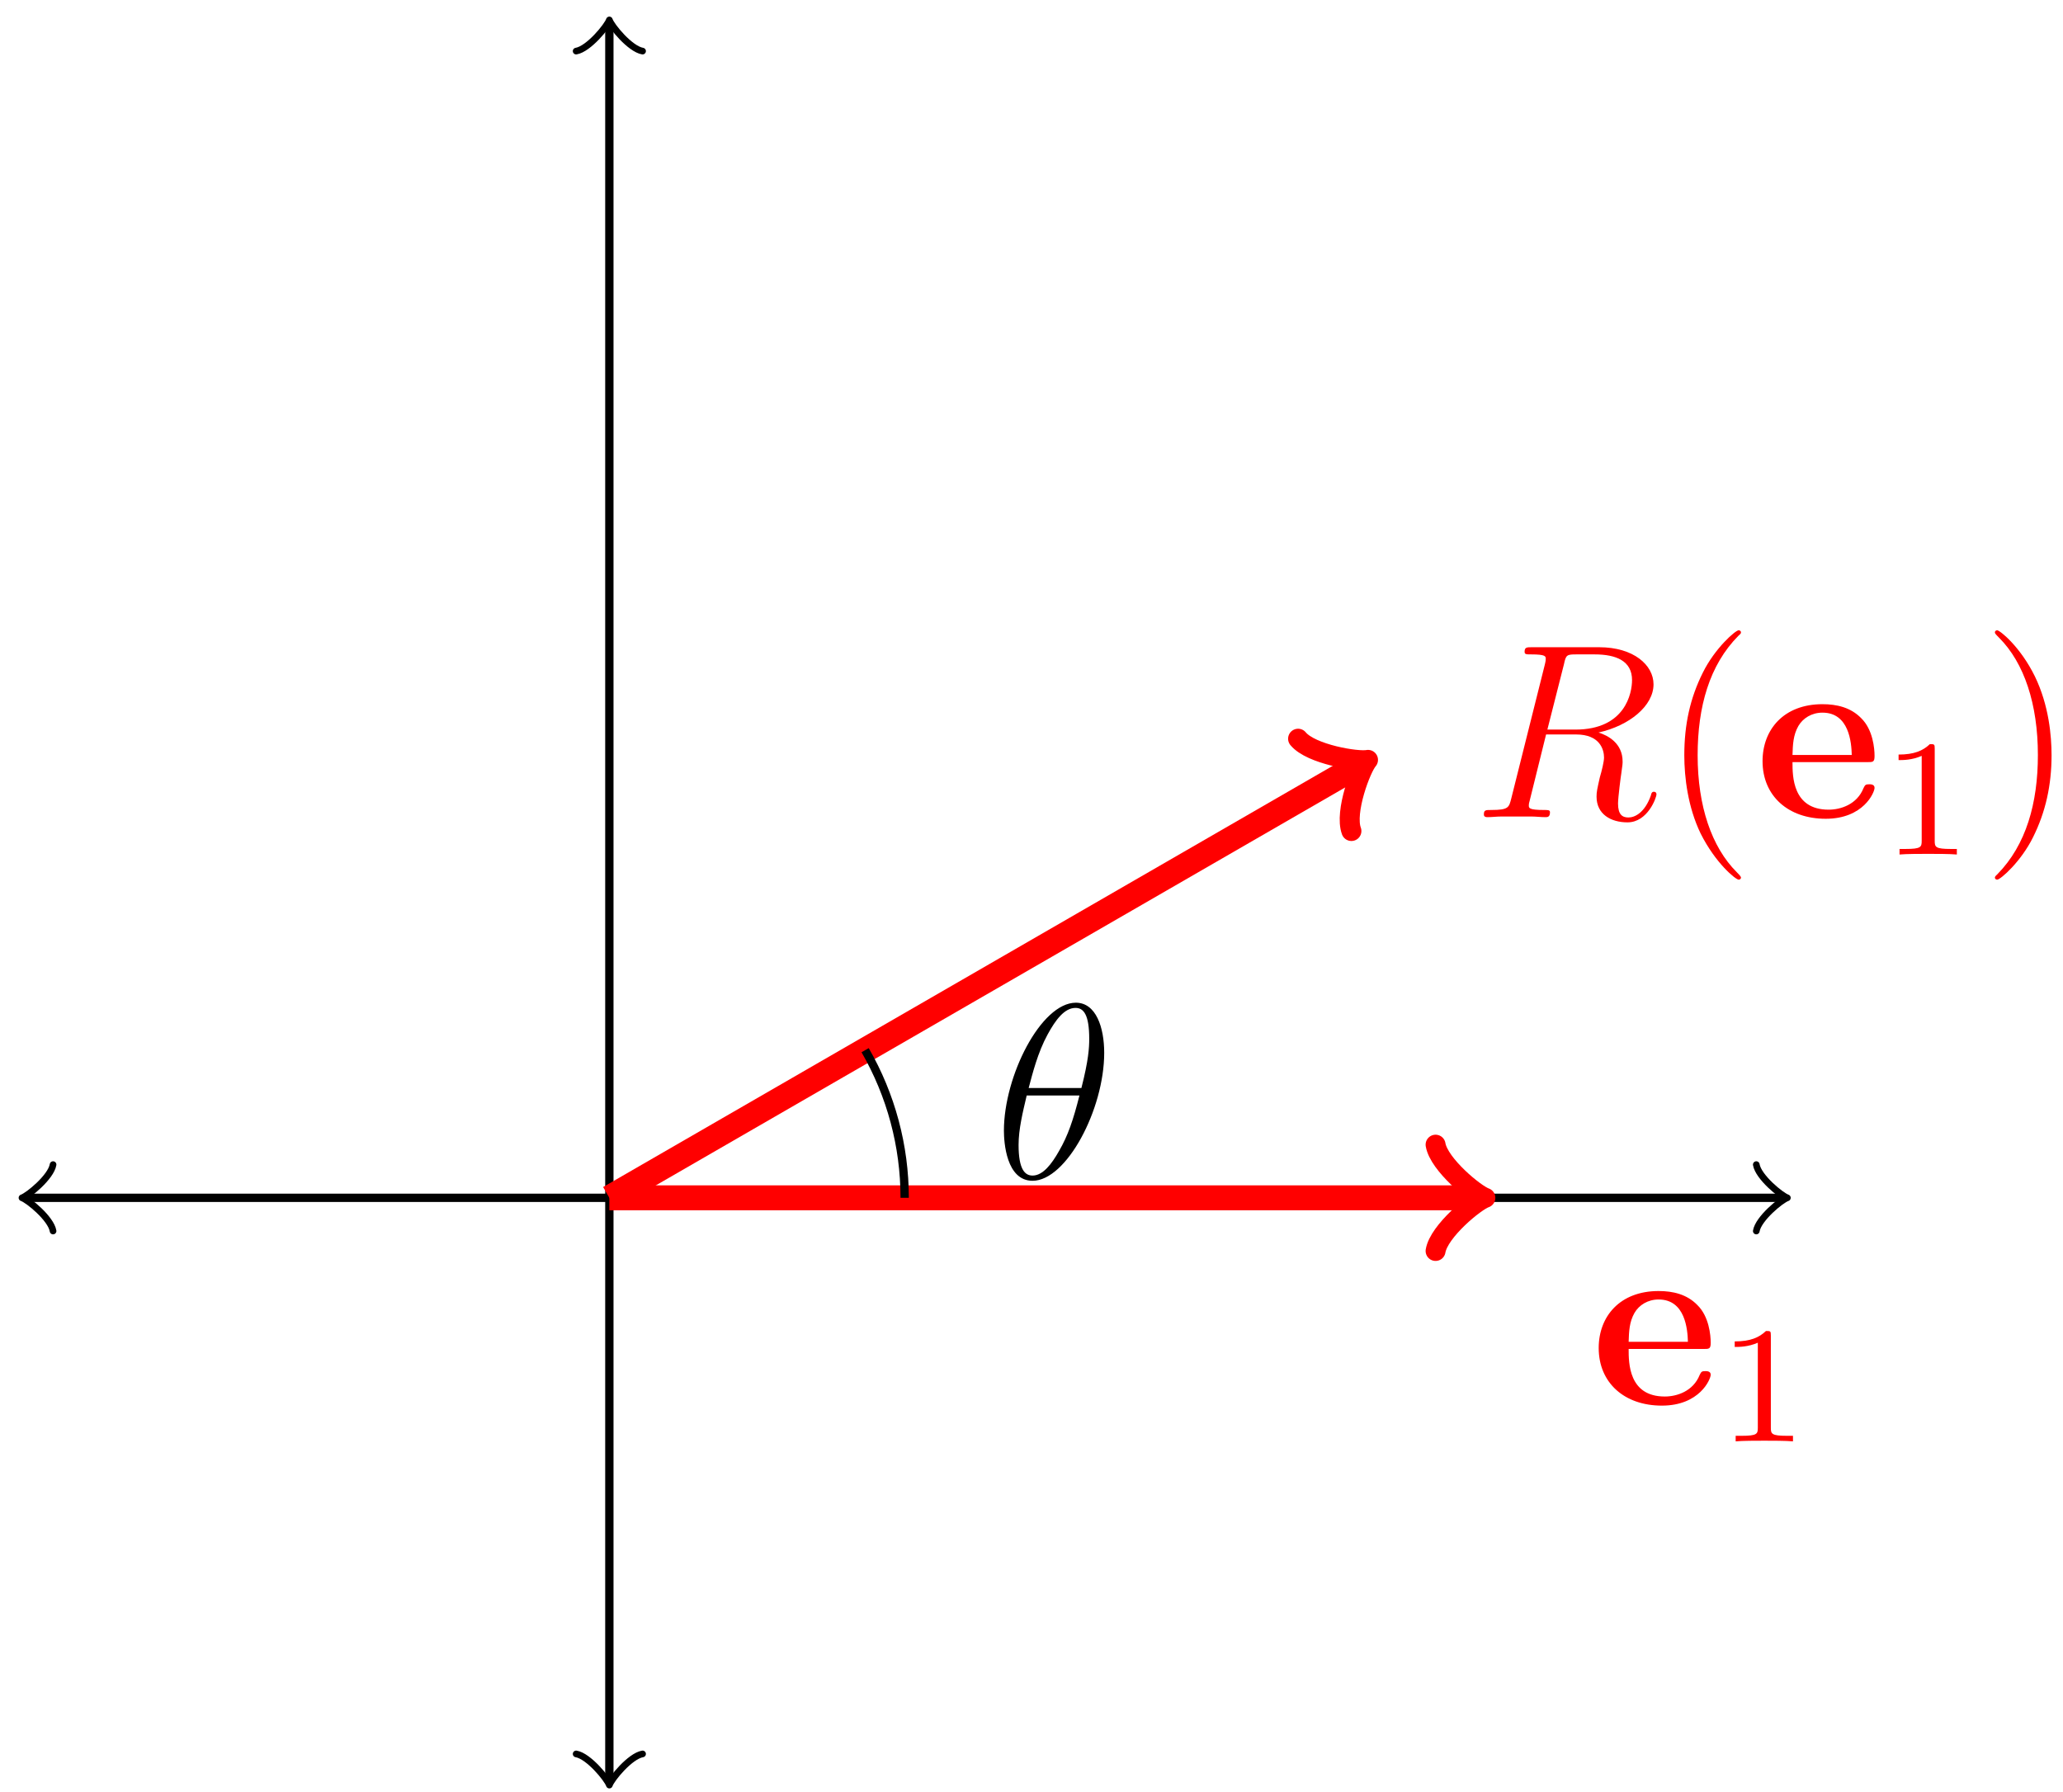
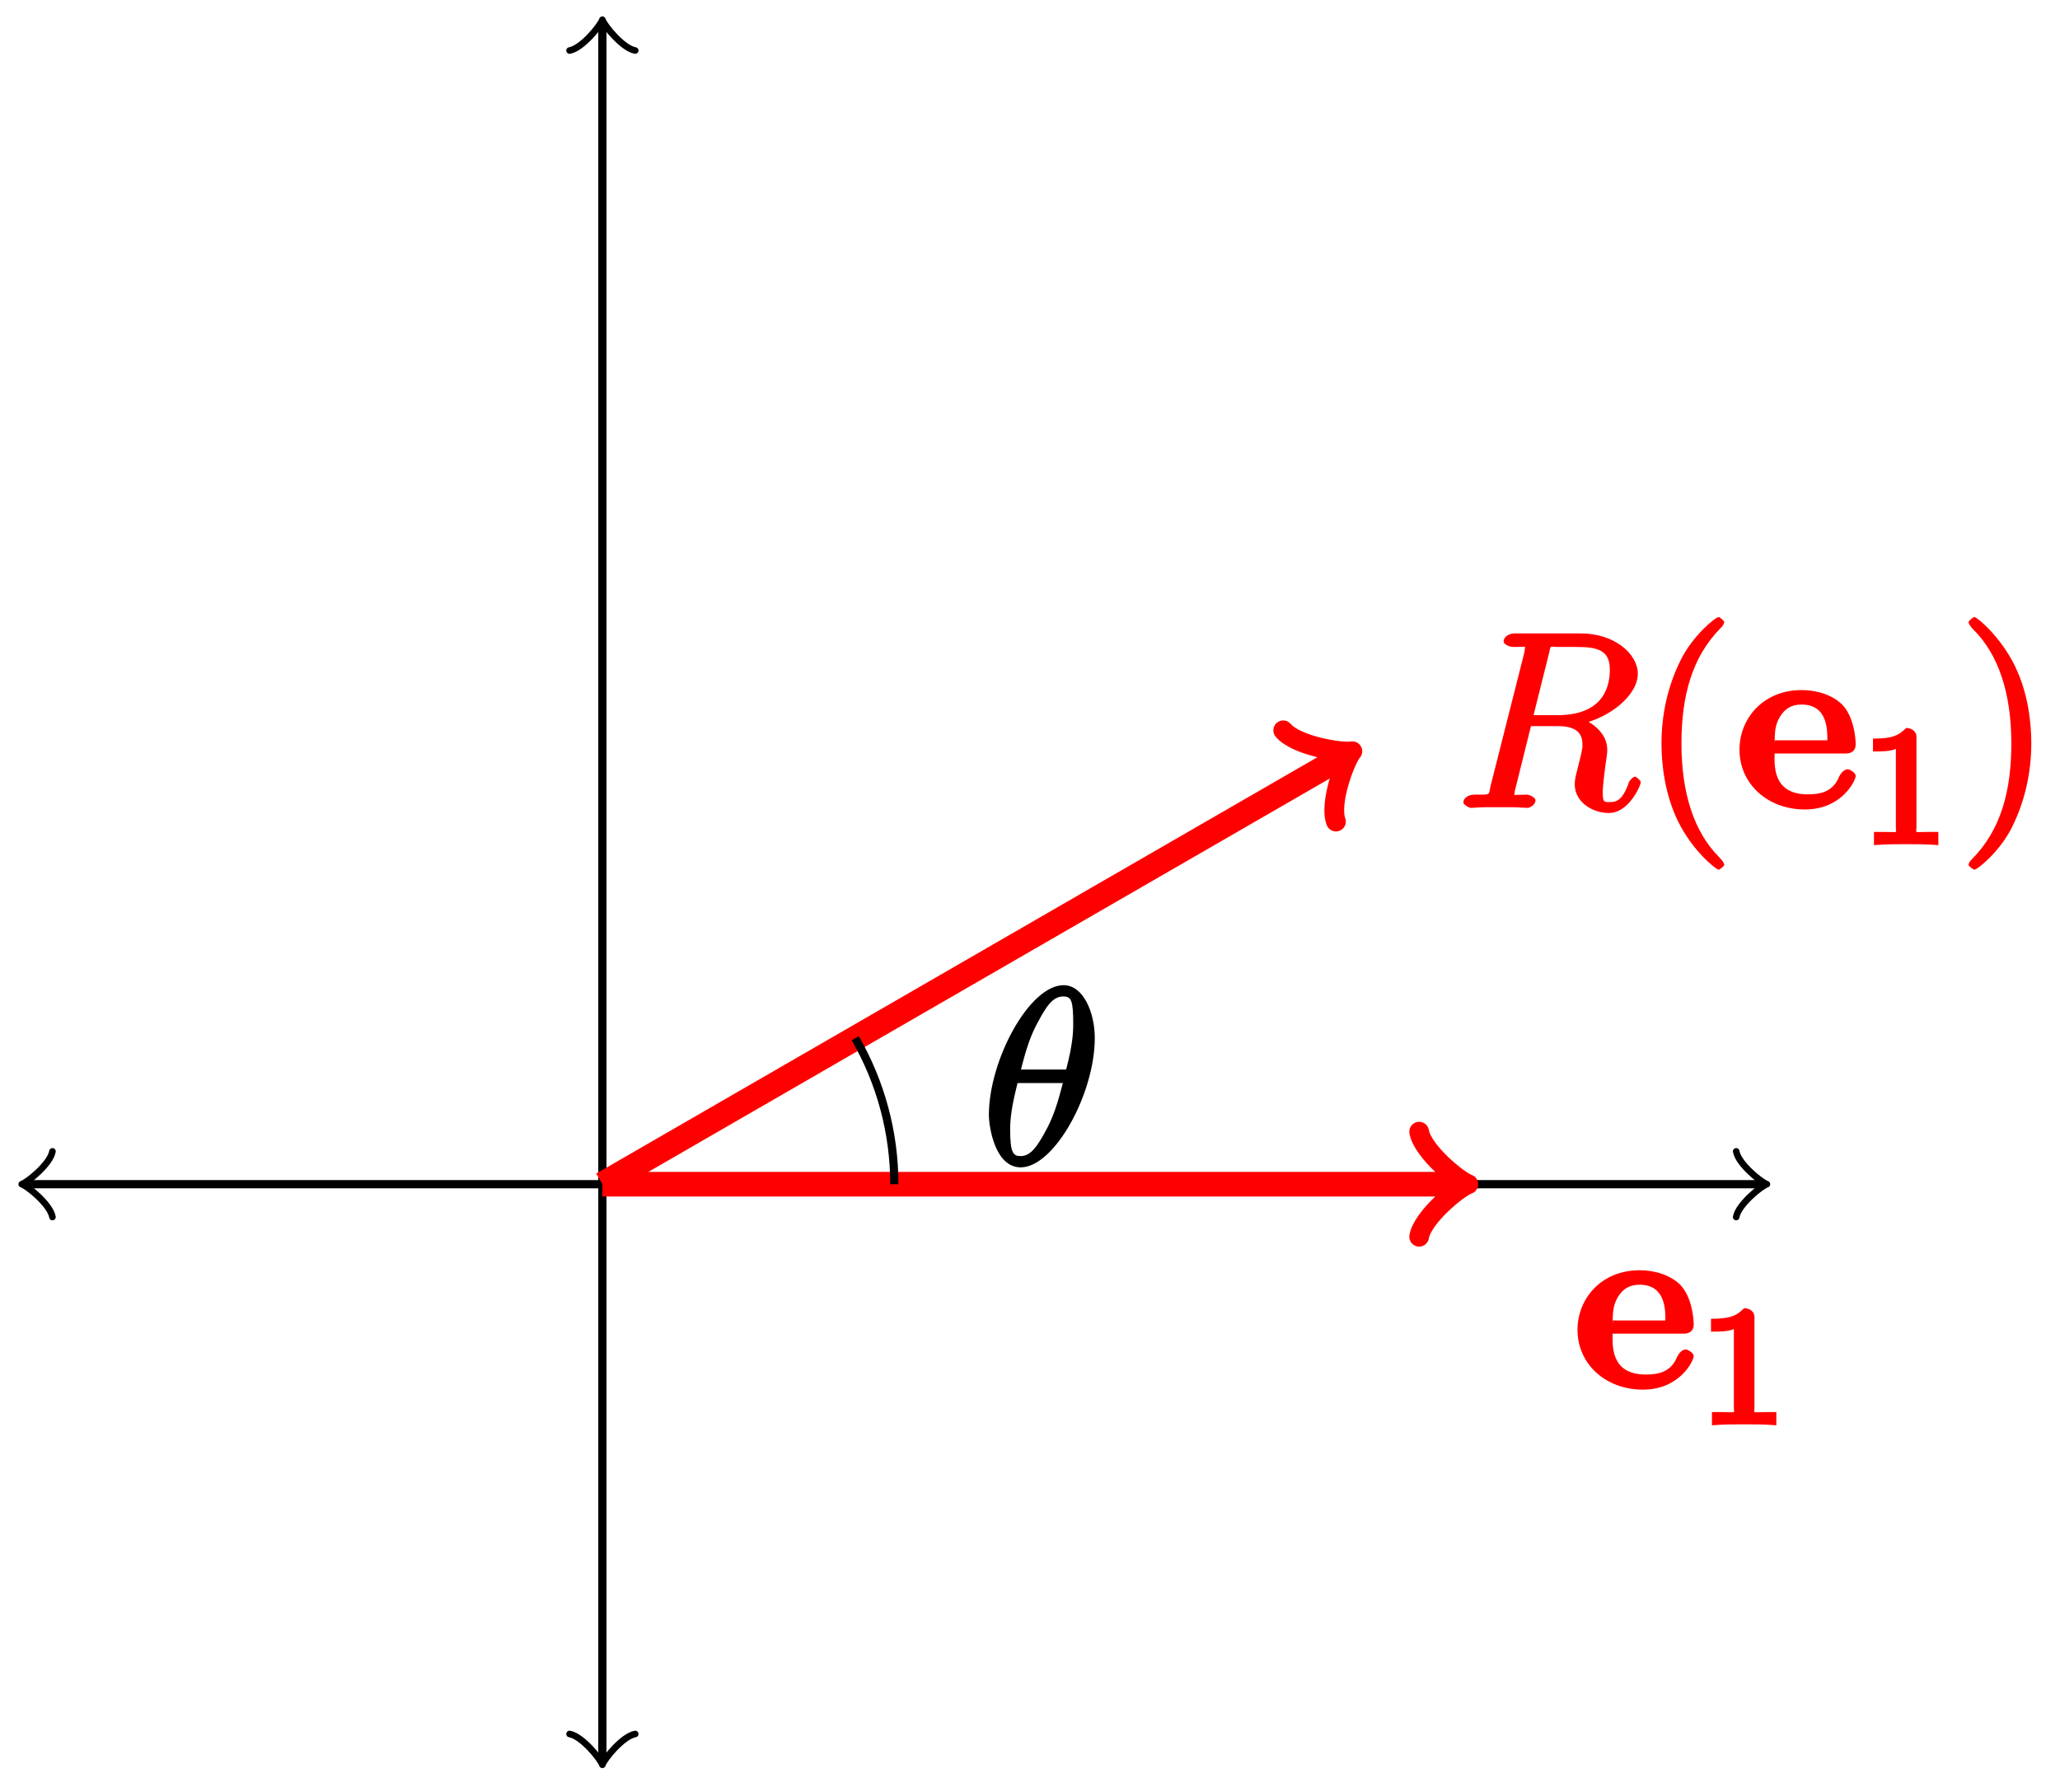
- <svg xmlns="http://www.w3.org/2000/svg" xmlns:xlink="http://www.w3.org/1999/xlink" width="99pt" height="86pt" viewBox="0 0 99 86" version="1.1">
+ <svg xmlns="http://www.w3.org/2000/svg" xmlns:xlink="http://www.w3.org/1999/xlink" width="100pt" height="87pt" viewBox="0 0 100 87" version="1.1">
  <defs>
    <g>
      <symbol overflow="visible" id="glyph0-0">
        <path style="stroke:none;" d="" />
      </symbol>
      <symbol overflow="visible" id="glyph0-1">
-         <path style="stroke:none;" d="M 5.406 -2.641 C 5.672 -2.641 5.75 -2.641 5.75 -2.938 C 5.75 -3.297 5.672 -4.203 5.109 -4.75 C 4.609 -5.266 3.938 -5.422 3.25 -5.422 C 1.391 -5.422 0.375 -4.203 0.375 -2.688 C 0.375 -1.016 1.609 0.078 3.406 0.078 C 5.219 0.078 5.75 -1.188 5.75 -1.406 C 5.75 -1.578 5.562 -1.578 5.5 -1.578 C 5.312 -1.578 5.297 -1.547 5.219 -1.391 C 4.906 -0.609 4.125 -0.359 3.547 -0.359 C 1.812 -0.359 1.812 -1.969 1.812 -2.641 Z M 1.812 -2.984 C 1.828 -3.484 1.844 -3.938 2.094 -4.375 C 2.312 -4.75 2.734 -5.016 3.25 -5.016 C 4.531 -5.016 4.641 -3.578 4.656 -2.984 Z M 1.812 -2.984 " />
+         <path style="stroke:none;" d="M 5.406 -2.641 C 5.672 -2.641 5.875 -2.781 5.875 -3.078 C 5.875 -3.438 5.766 -4.453 5.219 -5.016 C 4.703 -5.516 3.938 -5.719 3.25 -5.719 C 1.391 -5.719 0.234 -4.344 0.234 -2.828 C 0.234 -1.156 1.609 0.078 3.406 0.078 C 5.219 0.078 5.875 -1.344 5.875 -1.547 C 5.875 -1.719 5.562 -1.875 5.5 -1.875 C 5.312 -1.875 5.156 -1.688 5.078 -1.531 C 4.766 -0.75 4.125 -0.656 3.547 -0.656 C 1.812 -0.656 1.938 -2.109 1.938 -2.641 Z M 1.938 -3.125 C 1.953 -3.625 1.938 -3.984 2.188 -4.406 C 2.422 -4.797 2.734 -5.016 3.25 -5.016 C 4.531 -5.016 4.5 -3.734 4.5 -3.281 L 1.953 -3.281 Z M 1.938 -3.125 " />
      </symbol>
      <symbol overflow="visible" id="glyph1-0">
        <path style="stroke:none;" d="" />
      </symbol>
      <symbol overflow="visible" id="glyph1-1">
-         <path style="stroke:none;" d="M 2.5 -5.078 C 2.5 -5.297 2.484 -5.297 2.266 -5.297 C 1.938 -4.984 1.516 -4.797 0.766 -4.797 L 0.766 -4.531 C 0.984 -4.531 1.406 -4.531 1.875 -4.734 L 1.875 -0.656 C 1.875 -0.359 1.844 -0.266 1.094 -0.266 L 0.812 -0.266 L 0.812 0 C 1.141 -0.031 1.828 -0.031 2.188 -0.031 C 2.547 -0.031 3.234 -0.031 3.562 0 L 3.562 -0.266 L 3.281 -0.266 C 2.531 -0.266 2.5 -0.359 2.5 -0.656 Z M 2.5 -5.078 " />
+         <path style="stroke:none;" d="M 2.688 -5.266 C 2.688 -5.469 2.484 -5.672 2.188 -5.672 C 1.812 -5.297 1.516 -5.156 0.578 -5.156 L 0.578 -4.531 C 0.984 -4.531 1.406 -4.531 1.688 -4.656 L 1.688 -0.844 C 1.688 -0.547 1.844 -0.625 1.094 -0.625 L 0.625 -0.625 L 0.625 0.016 C 1.141 -0.031 1.828 -0.031 2.188 -0.031 C 2.547 -0.031 3.234 -0.031 3.75 0.016 L 3.75 -0.625 L 3.281 -0.625 C 2.531 -0.625 2.688 -0.547 2.688 -0.844 Z M 2.688 -5.266 " />
      </symbol>
      <symbol overflow="visible" id="glyph2-0">
        <path style="stroke:none;" d="" />
      </symbol>
      <symbol overflow="visible" id="glyph2-1">
-         <path style="stroke:none;" d="M 4.406 -7.344 C 4.5 -7.797 4.547 -7.812 5.016 -7.812 L 5.875 -7.812 C 6.906 -7.812 7.672 -7.5 7.672 -6.578 C 7.672 -5.969 7.359 -4.203 4.953 -4.203 L 3.609 -4.203 Z M 6.062 -4.062 C 7.547 -4.391 8.703 -5.344 8.703 -6.375 C 8.703 -7.297 7.75 -8.156 6.094 -8.156 L 2.859 -8.156 C 2.625 -8.156 2.516 -8.156 2.516 -7.938 C 2.516 -7.812 2.594 -7.812 2.828 -7.812 C 3.531 -7.812 3.531 -7.719 3.531 -7.594 C 3.531 -7.562 3.531 -7.5 3.484 -7.312 L 1.875 -0.891 C 1.766 -0.469 1.75 -0.344 0.922 -0.344 C 0.641 -0.344 0.562 -0.344 0.562 -0.125 C 0.562 0 0.688 0 0.734 0 C 0.938 0 1.188 -0.031 1.422 -0.031 L 2.828 -0.031 C 3.047 -0.031 3.297 0 3.516 0 C 3.609 0 3.734 0 3.734 -0.234 C 3.734 -0.344 3.641 -0.344 3.453 -0.344 C 2.719 -0.344 2.719 -0.438 2.719 -0.562 C 2.719 -0.578 2.719 -0.656 2.75 -0.75 L 3.547 -3.969 L 4.984 -3.969 C 6.125 -3.969 6.328 -3.25 6.328 -2.859 C 6.328 -2.672 6.219 -2.219 6.125 -1.906 C 6 -1.344 5.969 -1.219 5.969 -0.984 C 5.969 -0.141 6.656 0.25 7.453 0.25 C 8.422 0.25 8.844 -0.938 8.844 -1.094 C 8.844 -1.188 8.781 -1.219 8.719 -1.219 C 8.625 -1.219 8.594 -1.141 8.578 -1.047 C 8.281 -0.203 7.797 0.016 7.5 0.016 C 7.203 0.016 7 -0.125 7 -0.656 C 7 -0.938 7.141 -2.031 7.156 -2.094 C 7.219 -2.531 7.219 -2.578 7.219 -2.672 C 7.219 -3.547 6.516 -3.922 6.062 -4.062 Z M 6.062 -4.062 " />
+         <path style="stroke:none;" d="M 4.547 -7.5 C 4.656 -7.938 4.547 -7.812 5.016 -7.812 L 5.875 -7.812 C 6.906 -7.812 7.5 -7.656 7.5 -6.719 C 7.5 -6.109 7.359 -4.5 4.953 -4.5 L 3.797 -4.5 Z M 6.062 -4.062 C 7.547 -4.391 8.859 -5.484 8.859 -6.516 C 8.859 -7.453 7.75 -8.469 6.094 -8.469 L 2.859 -8.469 C 2.625 -8.469 2.344 -8.312 2.344 -8.078 C 2.344 -7.953 2.594 -7.812 2.828 -7.812 C 3.531 -7.812 3.375 -7.859 3.375 -7.734 C 3.375 -7.703 3.375 -7.641 3.328 -7.453 L 1.703 -1.031 C 1.609 -0.609 1.75 -0.641 0.922 -0.641 C 0.641 -0.641 0.391 -0.484 0.391 -0.266 C 0.391 -0.141 0.688 0 0.734 0 C 0.938 0 1.188 -0.031 1.422 -0.031 L 2.828 -0.031 C 3.047 -0.031 3.297 0 3.516 0 C 3.609 0 3.891 -0.141 3.891 -0.375 C 3.891 -0.484 3.641 -0.641 3.453 -0.641 C 2.719 -0.641 2.875 -0.578 2.875 -0.703 C 2.875 -0.719 2.875 -0.797 2.906 -0.891 L 3.672 -3.969 L 4.984 -3.969 C 6.125 -3.969 6.172 -3.391 6.172 -3 C 6.172 -2.828 6.047 -2.359 5.969 -2.047 C 5.828 -1.5 5.797 -1.359 5.797 -1.141 C 5.797 -0.281 6.656 0.25 7.453 0.25 C 8.422 0.25 9 -1.078 9 -1.25 C 9 -1.328 8.781 -1.516 8.719 -1.516 C 8.625 -1.516 8.422 -1.297 8.406 -1.188 C 8.109 -0.344 7.797 -0.281 7.5 -0.281 C 7.203 -0.281 7.156 -0.266 7.156 -0.797 C 7.156 -1.094 7.297 -2.172 7.312 -2.234 C 7.375 -2.672 7.375 -2.719 7.375 -2.828 C 7.375 -3.688 6.516 -4.219 6.062 -4.359 Z M 6.062 -4.062 " />
      </symbol>
      <symbol overflow="visible" id="glyph2-2">
-         <path style="stroke:none;" d="M 5.297 -6.016 C 5.297 -7.234 4.906 -8.422 3.938 -8.422 C 2.266 -8.422 0.484 -4.906 0.484 -2.281 C 0.484 -1.734 0.594 0.125 1.859 0.125 C 3.484 0.125 5.297 -3.297 5.297 -6.016 Z M 1.672 -4.328 C 1.859 -5.031 2.109 -6.031 2.578 -6.891 C 2.969 -7.609 3.391 -8.172 3.922 -8.172 C 4.312 -8.172 4.578 -7.844 4.578 -6.688 C 4.578 -6.266 4.547 -5.672 4.203 -4.328 Z M 4.109 -3.969 C 3.812 -2.797 3.562 -2.047 3.125 -1.297 C 2.781 -0.688 2.359 -0.125 1.859 -0.125 C 1.5 -0.125 1.188 -0.406 1.188 -1.594 C 1.188 -2.359 1.391 -3.172 1.578 -3.969 Z M 4.109 -3.969 " />
+         <path style="stroke:none;" d="M 5.453 -6.156 C 5.453 -7.375 4.906 -8.719 3.938 -8.719 C 2.266 -8.719 0.312 -5.062 0.312 -2.422 C 0.312 -1.875 0.594 0.125 1.859 0.125 C 3.484 0.125 5.453 -3.438 5.453 -6.156 Z M 1.828 -4.469 C 2.016 -5.172 2.219 -6.078 2.688 -6.922 C 3.078 -7.641 3.391 -8.172 3.922 -8.172 C 4.312 -8.172 4.406 -7.984 4.406 -6.844 C 4.406 -6.406 4.375 -5.812 4.062 -4.625 L 1.859 -4.625 Z M 3.938 -4.109 C 3.641 -2.938 3.438 -2.297 3.016 -1.547 C 2.672 -0.938 2.359 -0.422 1.859 -0.422 C 1.5 -0.422 1.344 -0.547 1.344 -1.734 C 1.344 -2.516 1.547 -3.328 1.703 -3.969 L 3.906 -3.969 Z M 3.938 -4.109 " />
      </symbol>
      <symbol overflow="visible" id="glyph3-0">
        <path style="stroke:none;" d="" />
      </symbol>
      <symbol overflow="visible" id="glyph3-1">
-         <path style="stroke:none;" d="M 3.891 2.906 C 3.891 2.875 3.891 2.844 3.688 2.641 C 2.484 1.438 1.812 -0.531 1.812 -2.969 C 1.812 -5.297 2.375 -7.297 3.766 -8.703 C 3.891 -8.812 3.891 -8.828 3.891 -8.875 C 3.891 -8.938 3.828 -8.969 3.781 -8.969 C 3.625 -8.969 2.641 -8.109 2.062 -6.938 C 1.453 -5.719 1.172 -4.453 1.172 -2.969 C 1.172 -1.906 1.344 -0.484 1.953 0.781 C 2.672 2.219 3.641 3 3.781 3 C 3.828 3 3.891 2.969 3.891 2.906 Z M 3.891 2.906 " />
+         <path style="stroke:none;" d="M 4.047 2.766 C 4.047 2.719 4 2.594 3.797 2.391 C 2.594 1.188 1.969 -0.688 1.969 -3.125 C 1.969 -5.438 2.484 -7.328 3.875 -8.734 C 4 -8.844 4.047 -8.984 4.047 -9.016 C 4.047 -9.078 3.828 -9.266 3.781 -9.266 C 3.625 -9.266 2.516 -8.359 1.938 -7.188 C 1.328 -5.969 1 -4.594 1 -3.125 C 1 -2.062 1.172 -0.641 1.797 0.641 C 2.5 2.078 3.641 3 3.781 3 C 3.828 3 4.047 2.828 4.047 2.766 Z M 4.047 2.766 " />
      </symbol>
      <symbol overflow="visible" id="glyph3-2">
-         <path style="stroke:none;" d="M 3.375 -2.969 C 3.375 -3.891 3.25 -5.359 2.578 -6.75 C 1.875 -8.188 0.891 -8.969 0.766 -8.969 C 0.719 -8.969 0.656 -8.938 0.656 -8.875 C 0.656 -8.828 0.656 -8.812 0.859 -8.609 C 2.062 -7.406 2.719 -5.422 2.719 -2.984 C 2.719 -0.672 2.156 1.328 0.781 2.734 C 0.656 2.844 0.656 2.875 0.656 2.906 C 0.656 2.969 0.719 3 0.766 3 C 0.922 3 1.906 2.141 2.484 0.969 C 3.094 -0.25 3.375 -1.547 3.375 -2.969 Z M 3.375 -2.969 " />
+         <path style="stroke:none;" d="M 3.531 -3.125 C 3.531 -4.031 3.406 -5.516 2.734 -6.891 C 2.031 -8.328 0.891 -9.266 0.766 -9.266 C 0.719 -9.266 0.484 -9.078 0.484 -9.016 C 0.484 -8.984 0.531 -8.844 0.734 -8.641 C 1.938 -7.438 2.562 -5.562 2.562 -3.125 C 2.562 -0.812 2.047 1.078 0.656 2.484 C 0.531 2.594 0.484 2.719 0.484 2.766 C 0.484 2.828 0.719 3 0.766 3 C 0.922 3 2.016 2.109 2.594 0.938 C 3.203 -0.281 3.531 -1.688 3.531 -3.125 Z M 3.531 -3.125 " />
      </symbol>
    </g>
  </defs>
  <g id="surface1">
    <path style="fill:none;stroke-width:0.399;stroke-linecap:butt;stroke-linejoin:miter;stroke:rgb(0%,0%,0%);stroke-opacity:1;stroke-miterlimit:10;" d="M -27.889 -0 L 56.236 -0 " transform="matrix(1,0,0,-1,29.241,57.492)" />
    <path style="fill:none;stroke-width:0.319;stroke-linecap:round;stroke-linejoin:round;stroke:rgb(0%,0%,0%);stroke-opacity:1;stroke-miterlimit:10;" d="M -1.194 1.594 C -1.097 0.996 0.001 0.098 0.298 0 C 0.001 -0.101 -1.097 -0.996 -1.194 -1.594 " transform="matrix(-1,0,0,1,1.35248,57.492)" />
    <path style="fill:none;stroke-width:0.319;stroke-linecap:round;stroke-linejoin:round;stroke:rgb(0%,0%,0%);stroke-opacity:1;stroke-miterlimit:10;" d="M -1.195 1.594 C -1.097 0.996 0 0.101 0.297 -0 C 0 -0.098 -1.097 -0.996 -1.195 -1.594 " transform="matrix(1,0,0,-1,85.47634,57.492)" />
    <path style="fill:none;stroke-width:0.399;stroke-linecap:butt;stroke-linejoin:miter;stroke:rgb(0%,0%,0%);stroke-opacity:1;stroke-miterlimit:10;" d="M 0.001 -27.887 L 0.001 56.234 " transform="matrix(1,0,0,-1,29.241,57.492)" />
    <path style="fill:none;stroke-width:0.319;stroke-linecap:round;stroke-linejoin:round;stroke:rgb(0%,0%,0%);stroke-opacity:1;stroke-miterlimit:10;" d="M -1.197 1.595 C -1.095 0.997 -0.002 0.099 0.299 0.001 C -0.002 -0.1 -1.095 -0.995 -1.197 -1.593 " transform="matrix(0,1,1,0,29.241,85.38052)" />
    <path style="fill:none;stroke-width:0.319;stroke-linecap:round;stroke-linejoin:round;stroke:rgb(0%,0%,0%);stroke-opacity:1;stroke-miterlimit:10;" d="M -1.196 1.593 C -1.095 0.995 -0.001 0.1 0.3 -0.001 C -0.001 -0.099 -1.095 -0.997 -1.196 -1.595 " transform="matrix(0,-1,-1,0,29.241,1.25666)" />
    <path style="fill:none;stroke-width:1.196;stroke-linecap:butt;stroke-linejoin:miter;stroke:rgb(100%,0%,0%);stroke-opacity:1;stroke-miterlimit:10;" d="M 0.001 -0 L 41.564 -0 " transform="matrix(1,0,0,-1,29.241,57.492)" />
    <path style="fill:none;stroke-width:0.956;stroke-linecap:round;stroke-linejoin:round;stroke:rgb(100%,0%,0%);stroke-opacity:1;stroke-miterlimit:10;" d="M -1.914 2.551 C -1.754 1.594 -0 0.16 0.476 -0 C -0 -0.16 -1.754 -1.594 -1.914 -2.551 " transform="matrix(1,0,0,-1,70.80478,57.492)" />
    <g style="fill:rgb(100%,0%,0%);fill-opacity:1;">
      <use xlink:href="#glyph0-1" x="76.344" y="67.388" />
    </g>
    <g style="fill:rgb(100%,0%,0%);fill-opacity:1;">
      <use xlink:href="#glyph1-1" x="82.48" y="69.181" />
    </g>
    <path style="fill:none;stroke-width:1.196;stroke-linecap:butt;stroke-linejoin:miter;stroke:rgb(100%,0%,0%);stroke-opacity:1;stroke-miterlimit:10;" d="M 0.001 -0 L 35.993 20.781 " transform="matrix(1,0,0,-1,29.241,57.492)" />
    <path style="fill:none;stroke-width:0.956;stroke-linecap:round;stroke-linejoin:round;stroke:rgb(100%,0%,0%);stroke-opacity:1;stroke-miterlimit:10;" d="M -1.913 2.549 C -1.754 1.594 -0.002 0.159 0.477 -0 C -0.002 -0.16 -1.752 -1.595 -1.912 -2.55 " transform="matrix(0.86877,-0.5016,-0.5016,-0.86877,65.23375,36.71165)" />
    <g style="fill:rgb(100%,0%,0%);fill-opacity:1;">
      <use xlink:href="#glyph2-1" x="70.647" y="39.221" />
    </g>
    <g style="fill:rgb(100%,0%,0%);fill-opacity:1;">
      <use xlink:href="#glyph3-1" x="79.655" y="39.221" />
    </g>
    <g style="fill:rgb(100%,0%,0%);fill-opacity:1;">
      <use xlink:href="#glyph0-1" x="84.207" y="39.221" />
    </g>
    <g style="fill:rgb(100%,0%,0%);fill-opacity:1;">
      <use xlink:href="#glyph1-1" x="90.344" y="41.014" />
    </g>
    <g style="fill:rgb(100%,0%,0%);fill-opacity:1;">
      <use xlink:href="#glyph3-2" x="95.076" y="39.221" />
    </g>
    <path style="fill:none;stroke-width:0.399;stroke-linecap:butt;stroke-linejoin:miter;stroke:rgb(0%,0%,0%);stroke-opacity:1;stroke-miterlimit:10;" d="M 14.173 -0 C 14.173 2.488 13.517 4.933 12.275 7.086 " transform="matrix(1,0,0,-1,29.241,57.492)" />
    <g style="fill:rgb(0%,0%,0%);fill-opacity:1;">
      <use xlink:href="#glyph2-2" x="47.692" y="56.549" />
    </g>
  </g>
</svg>
